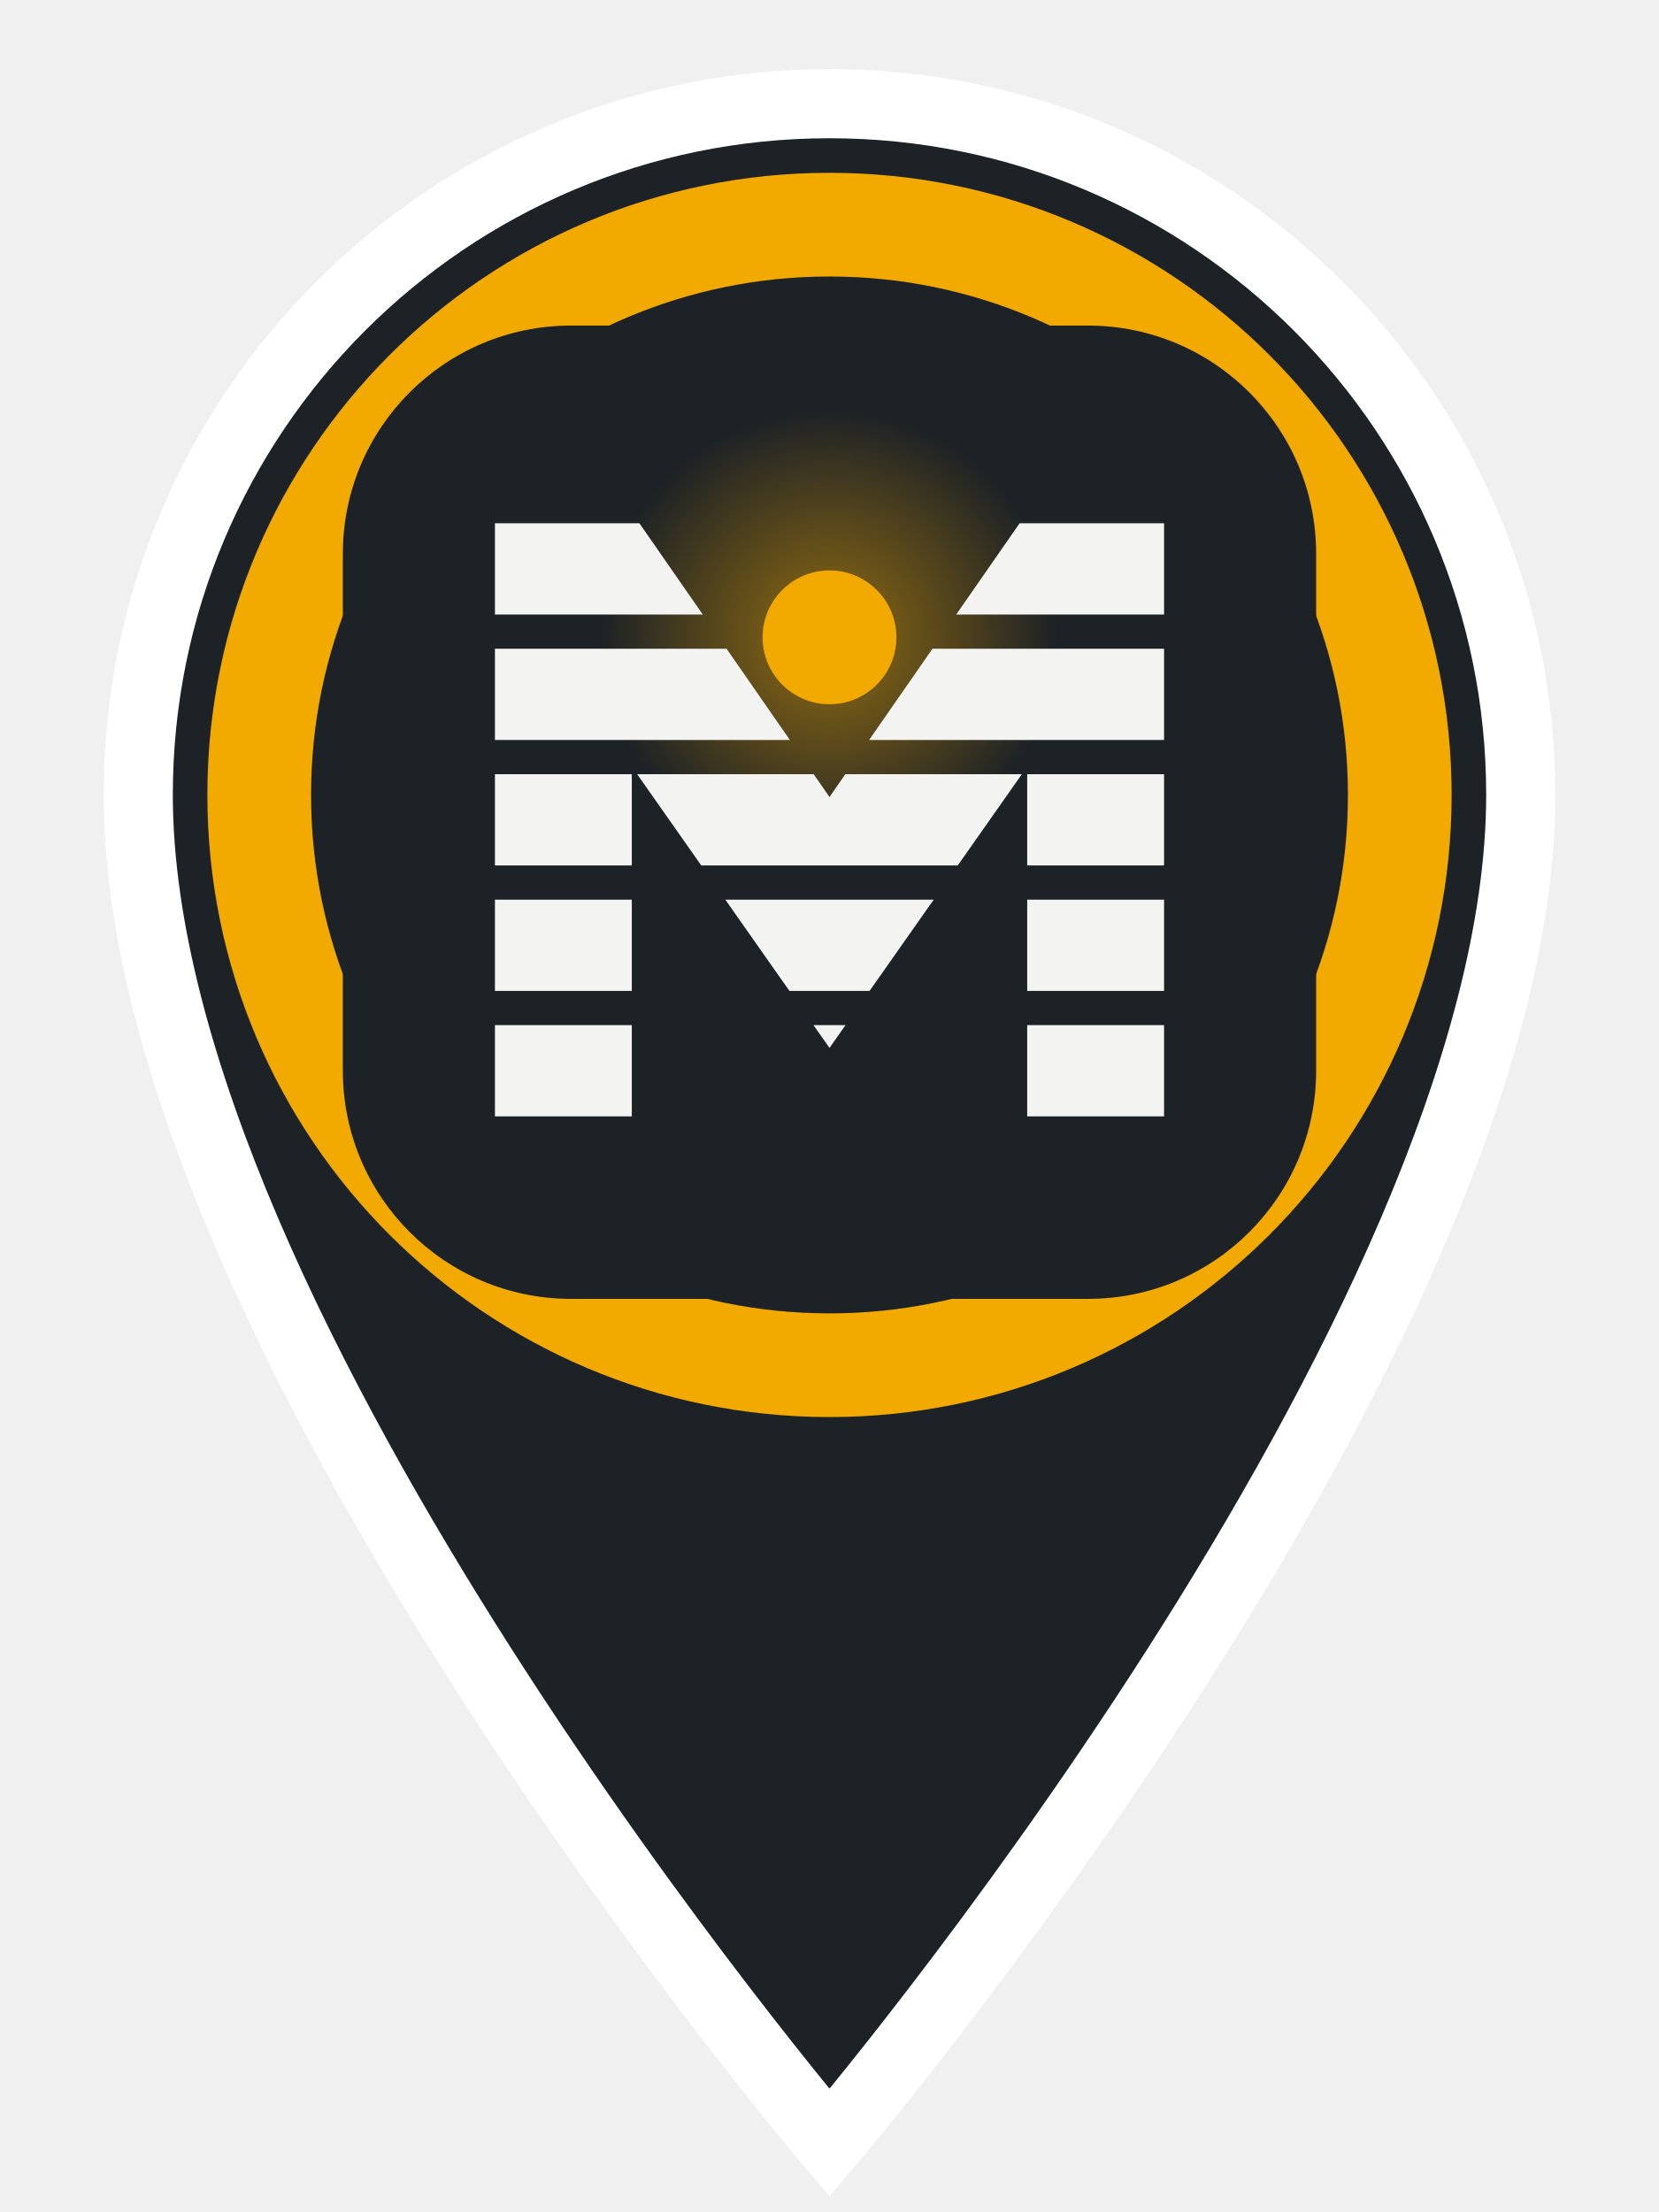
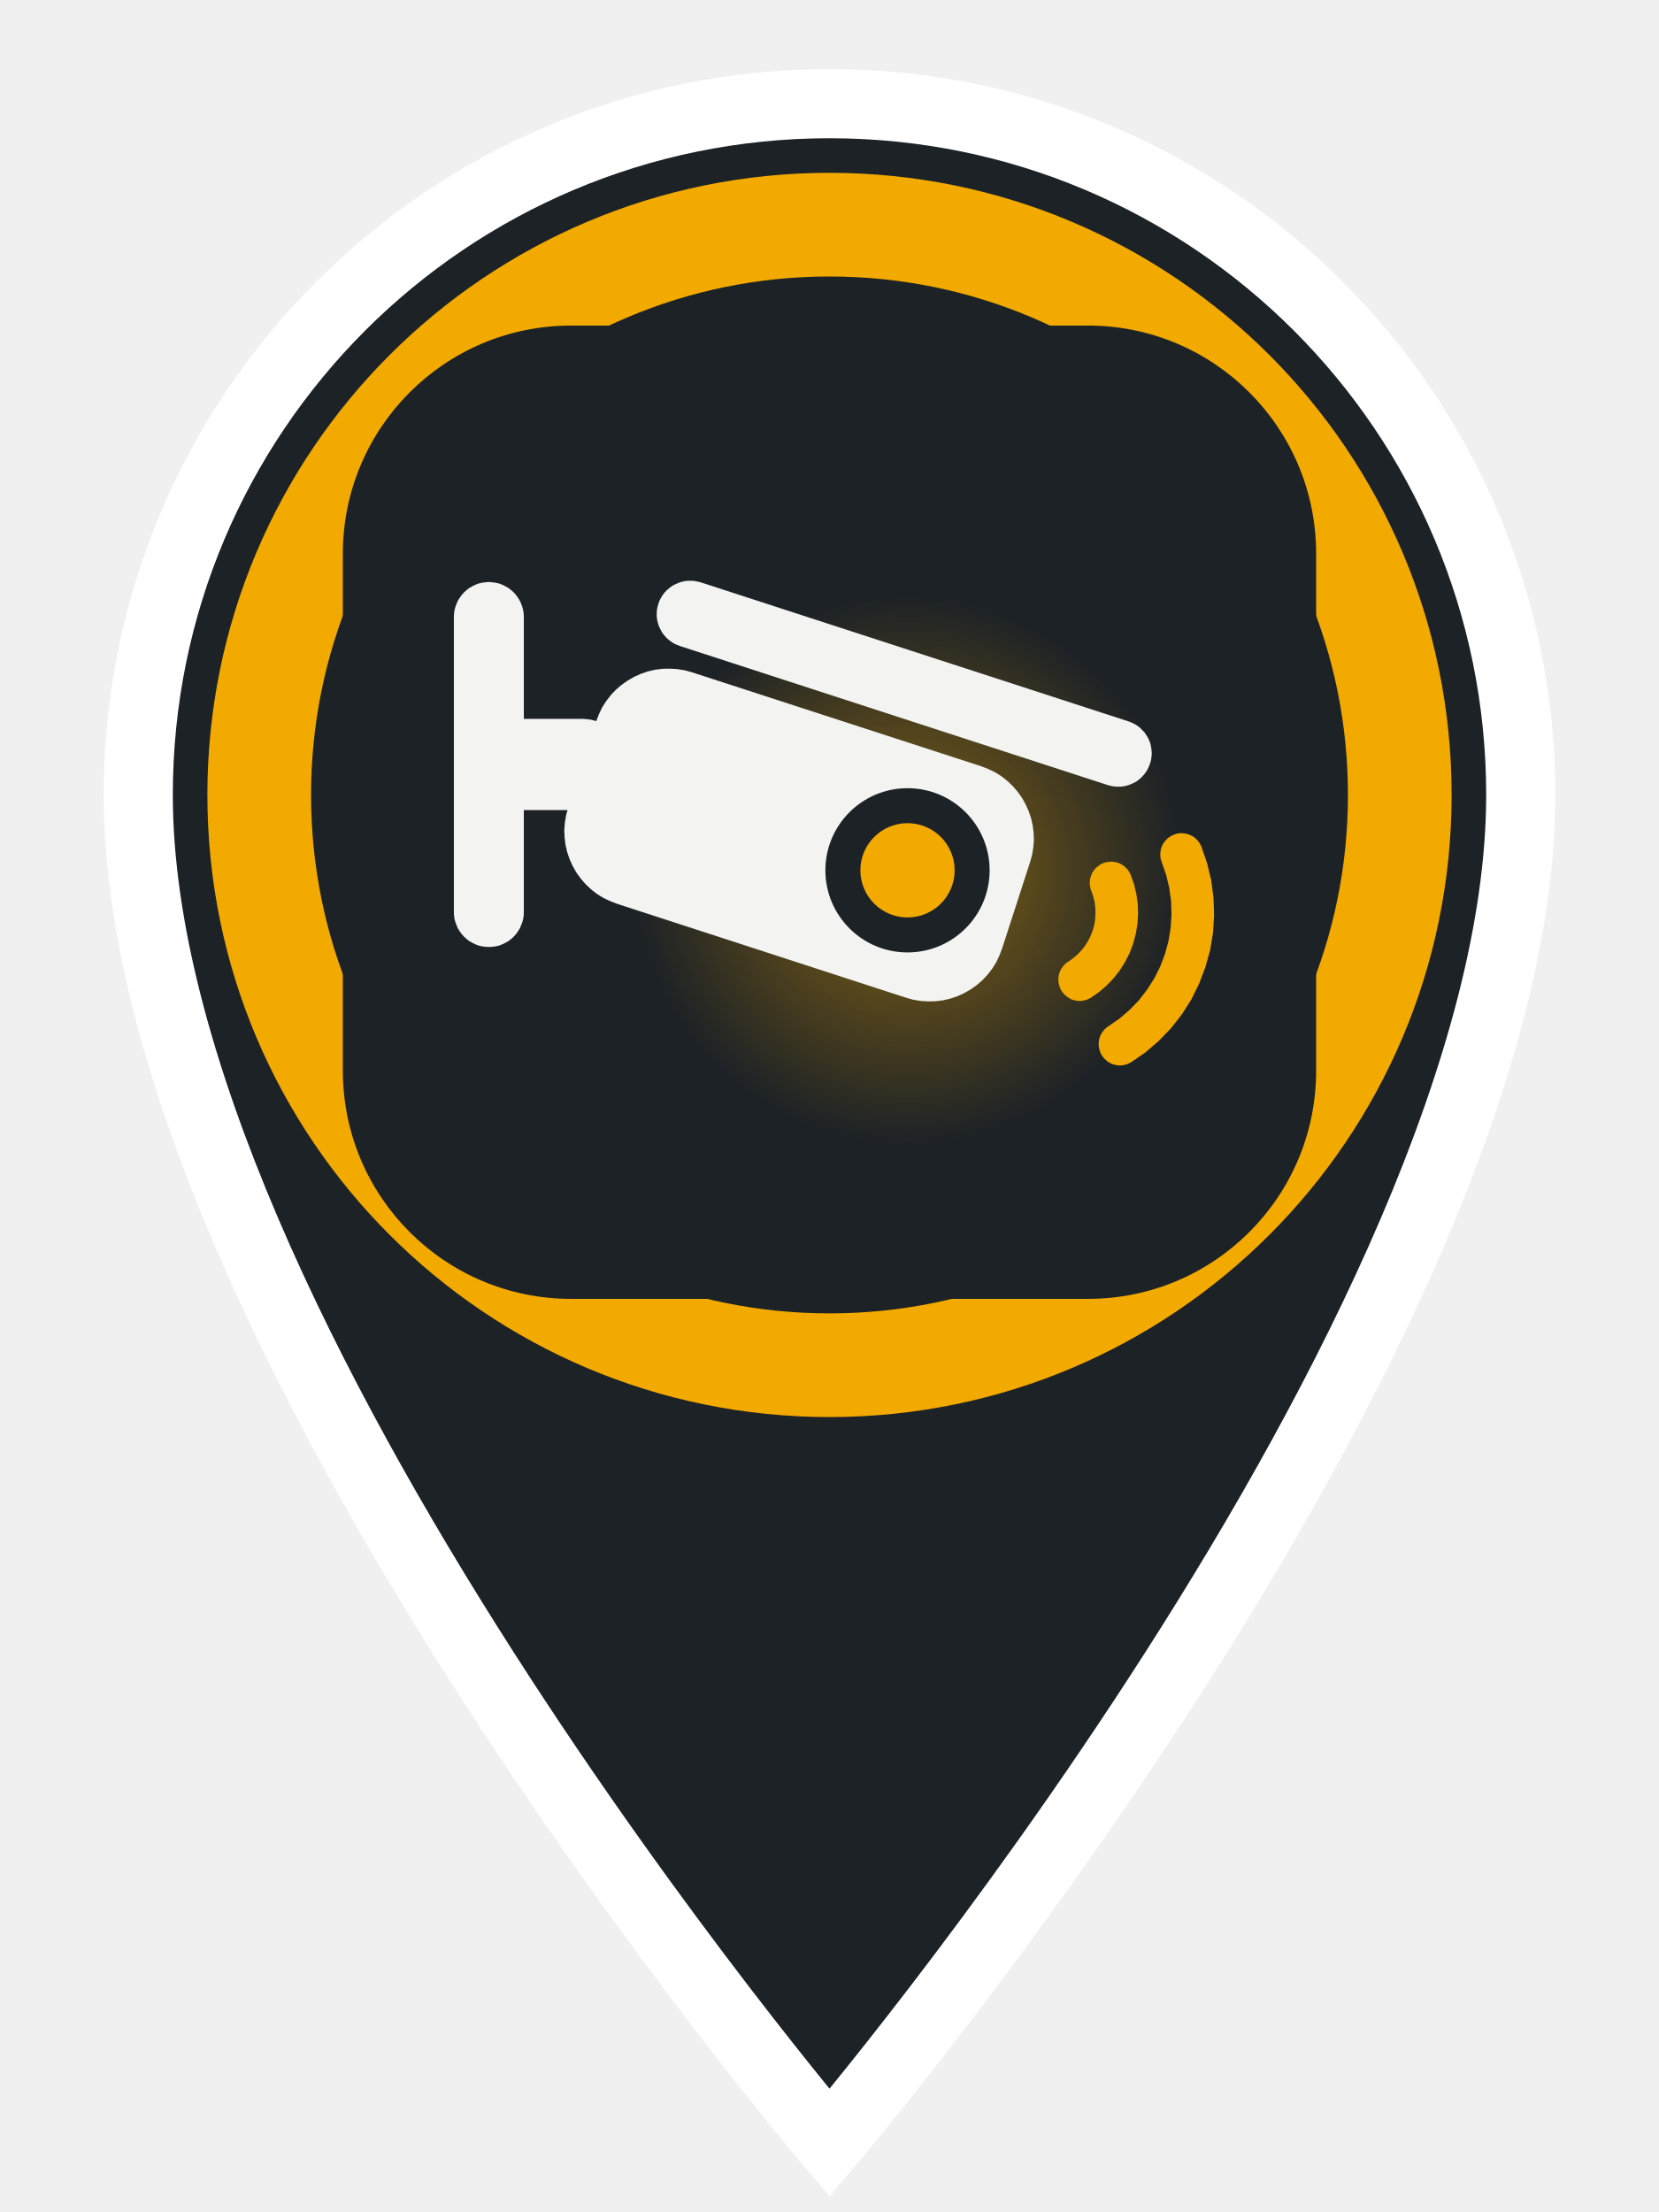
<svg xmlns="http://www.w3.org/2000/svg" viewBox="0 0 48 64" width="48" height="64" role="img" aria-label="MDGB: rete giù, nodo sano (backup Bluetooth)">
  <path d="M24 62C24 62 4 38.5 4 23a20 20 0 0 1 40 0C44 38.5 24 62 24 62Z" fill="#1d2226" stroke="#ffffff" stroke-width="2" />
  <circle cx="24" cy="23" r="16.5" fill="none" stroke="#f2a900" stroke-width="3" />
  <g transform="translate(24 23.5) scale(.44) translate(-32 -32)">
+     <rect width="64" height="64" rx="15" fill="#1d2226" />
    <defs>
-       <clipPath id="pin-rete-giu-bands">
-         <rect x="0" y="13.0" width="64" height="6" />
-         <rect x="0" y="21.25" width="64" height="6" />
-         <rect x="0" y="29.5" width="64" height="6" />
-         <rect x="0" y="37.75" width="64" height="6" />
-         <rect x="0" y="46.0" width="64" height="6" />
-       </clipPath>
-       <radialGradient id="pin-rete-giu-glow" cx="32" cy="20.5" r="15" gradientUnits="userSpaceOnUse">
-         <stop offset="0" stop-color="#f2a900" stop-opacity=".55" />
+       <radialGradient id="pin-rete-giu-glow" cx="37.13" cy="35.82" r="18" gradientUnits="userSpaceOnUse">
+         <stop offset="0" stop-color="#f2a900" stop-opacity="0.5" />
        <stop offset="1" stop-color="#f2a900" stop-opacity="0" />
      </radialGradient>
    </defs>
-     <rect width="64" height="64" rx="15" fill="#1d2226" />
-     <circle cx="32" cy="20.5" r="15" fill="url(#pin-rete-giu-glow)" />
-     <polygon points="10,52 10,13 19.5,13 32,31 44.5,13 54,13 54,52 45,52 45,29 32,47.5 19,29 19,52" fill="#f3f4f1" clip-path="url(#pin-rete-giu-bands)" />
-     <circle cx="32" cy="20.5" r="4.4" fill="#f2a900" />
+     <circle cx="37.13" cy="35.82" r="18" fill="url(#pin-rete-giu-glow)" />
+     <path d="M9.6,16.86 9.83,16.88 10.05,16.91 10.27,16.96 10.48,17.04 10.68,17.14 10.88,17.25 11.06,17.39 11.23,17.54 11.38,17.71 11.51,17.89 11.63,18.08 11.72,18.28 11.8,18.5 11.86,18.72 11.89,18.94 11.9,19.16 11.9,38.56 11.89,38.79 11.86,39.01 11.8,39.23 11.72,39.44 11.63,39.65 11.51,39.84 11.38,40.02 11.23,40.19 11.06,40.34 10.88,40.48 10.68,40.59 10.48,40.69 10.27,40.77 10.05,40.82 9.83,40.85 9.6,40.86 9.6,40.86 9.37,40.85 9.15,40.82 8.93,40.77 8.72,40.69 8.52,40.59 8.32,40.48 8.14,40.34 7.97,40.19 7.82,40.02 7.69,39.84 7.57,39.65 7.48,39.44 7.4,39.23 7.34,39.01 7.31,38.79 7.3,38.56 7.3,19.16 7.31,18.94 7.34,18.72 7.4,18.5 7.48,18.28 7.57,18.08 7.69,17.89 7.82,17.71 7.97,17.54 8.14,17.39 8.32,17.25 8.52,17.14 8.72,17.04 8.93,16.96 9.15,16.91 9.37,16.88 9.6,16.86Z" fill="#f3f4f1" />
+     <path d="M15.73,25.86 16.03,25.88 16.32,25.92 16.61,25.99 16.88,26.09 17.15,26.22 17.4,26.37 17.64,26.55 17.86,26.74 18.05,26.96 18.23,27.2 18.38,27.45 18.51,27.72 18.6,27.99 18.68,28.28 18.72,28.57 18.73,28.86 18.73,28.86 18.72,29.16 18.68,29.45 18.6,29.74 18.51,30.01 18.38,30.28 18.23,30.53 18.05,30.77 17.86,30.99 17.64,31.18 17.4,31.36 17.15,31.51 16.88,31.64 16.61,31.74 16.32,31.81 16.03,31.85 15.73,31.86 11.6,31.86 11.31,31.85 11.01,31.81 10.73,31.74 10.45,31.64 10.19,31.51 9.93,31.36 9.7,31.18 9.48,30.99 9.28,30.77 9.11,30.53 8.95,30.28 8.83,30.01 8.73,29.74 8.66,29.45 8.61,29.16 8.6,28.86 8.6,28.86 8.61,28.57 8.66,28.28 8.73,27.99 8.83,27.72 8.95,27.45 9.11,27.2 9.28,26.96 9.48,26.74 9.7,26.55 9.93,26.37 10.19,26.22 10.45,26.09 10.73,25.99 11.01,25.92 11.31,25.88 11.6,25.86Z" fill="#f3f4f1" />
+     <path d="M51.67,26.03 51.87,26.11 52.06,26.2 52.25,26.32 52.42,26.45 52.57,26.6 52.72,26.76 52.84,26.94 52.95,27.12 53.04,27.32 53.11,27.53 53.15,27.74 53.18,27.95 53.19,28.17 53.17,28.38 53.14,28.59 53.08,28.8 53.08,28.8 53,29 52.91,29.2 52.79,29.38 52.66,29.55 52.51,29.71 52.35,29.85 52.18,29.98 51.99,30.08 51.79,30.17 51.59,30.24 51.38,30.29 51.16,30.32 50.95,30.32 50.73,30.31 50.52,30.27 50.31,30.22 22.16,21.07 21.96,20.99 21.76,20.9 21.58,20.78 21.41,20.65 21.25,20.5 21.11,20.34 20.98,20.16 20.88,19.97 20.79,19.78 20.72,19.57 20.67,19.36 20.64,19.15 20.64,18.93 20.65,18.72 20.69,18.5 20.75,18.3 20.75,18.3 20.82,18.09 20.92,17.9 21.03,17.72 21.16,17.55 21.31,17.39 21.48,17.25 21.65,17.12 21.84,17.02 22.04,16.93 22.24,16.86 22.45,16.81 22.67,16.78 22.88,16.78 23.1,16.79 23.31,16.83 23.52,16.88Z" fill="#f3f4f1" />
+     <path d="M41.98,28.98 42.44,29.16 42.88,29.37 43.3,29.63 43.68,29.93 44.04,30.27 44.36,30.64 44.65,31.04 44.89,31.47 45.09,31.91 45.25,32.38 45.36,32.86 45.42,33.34 45.44,33.84 45.4,34.32 45.32,34.81 45.19,35.28 43.34,40.99 43.16,41.45 42.95,41.89 42.69,42.3 42.39,42.69 42.05,43.05 41.68,43.37 41.28,43.65 40.85,43.9 40.41,44.1 39.94,44.26 39.46,44.37 38.98,44.43 38.49,44.44 38,44.41 37.51,44.33 37.04,44.2 18.02,38.02 17.56,37.84 17.12,37.63 16.7,37.37 16.32,37.07 15.96,36.73 15.64,36.36 15.35,35.96 15.11,35.53 14.91,35.09 14.75,34.62 14.64,34.14 14.58,33.66 14.56,33.16 14.6,32.68 14.68,32.19 14.81,31.72 16.66,26.01 16.84,25.55 17.05,25.11 17.31,24.7 17.61,24.31 17.95,23.95 18.32,23.63 18.72,23.35 19.15,23.1 19.59,22.9 20.06,22.74 20.54,22.63 21.02,22.57 21.51,22.56 22,22.59 22.49,22.67 22.96,22.8Z" fill="#f3f4f1" />
+     <circle cx="37.13" cy="35.82" r="5.4" fill="#1d2226" />
+     <circle cx="37.13" cy="35.82" r="3.1" fill="#f2a900" />
+     <path d="M51.81,36.13 52.03,36.75 52.18,37.39 52.27,38.04 52.29,38.7 52.25,39.35 52.14,40 51.97,40.64 51.74,41.25 51.44,41.84 51.09,42.4 50.68,42.92 50.23,43.39 49.73,43.82 49.19,44.2 49.07,44.26 48.94,44.32 48.81,44.36 48.68,44.39 48.54,44.41 48.41,44.41 48.27,44.4 48.13,44.37 48,44.34 47.87,44.29 47.75,44.22 47.64,44.15 47.53,44.06 47.43,43.97 47.34,43.86 47.26,43.75 47.19,43.63 47.14,43.5 47.1,43.37 47.07,43.24 47.05,43.1 47.05,42.97 47.06,42.83 47.08,42.69 47.12,42.56 47.17,42.43 47.23,42.31 47.31,42.2 47.39,42.09 47.49,41.99 47.59,41.9 47.71,41.82 48.02,41.6 48.3,41.36 48.57,41.08 48.8,40.79 49,40.47 49.17,40.13 49.31,39.77 49.41,39.41 49.47,39.03 49.49,38.66 49.48,38.28 49.43,37.9 49.34,37.53 49.22,37.18 49.17,37.05 49.14,36.91 49.12,36.78 49.11,36.64 49.12,36.5 49.14,36.37 49.18,36.23 49.23,36.1 49.28,35.98 49.36,35.86 49.44,35.75 49.53,35.65 49.64,35.56 49.75,35.48 49.86,35.41 49.99,35.35 50.12,35.31 50.25,35.28 50.39,35.26 50.53,35.25 50.66,35.26 50.8,35.28 50.93,35.31 51.06,35.36 51.18,35.42 51.3,35.49 51.41,35.58 51.51,35.67 51.6,35.77 51.68,35.88 51.75,36Z" fill="#f2a900" />
+     <path d="M56.45,34.25 56.83,35.35 57.1,36.47 57.25,37.62 57.29,38.77 57.22,39.93 57.03,41.07 56.72,42.18 56.31,43.26 55.8,44.3 55.18,45.28 54.47,46.19 53.67,47.02 52.79,47.78 51.84,48.44 51.72,48.5 51.59,48.56 51.46,48.6 51.33,48.63 51.19,48.65 51.05,48.65 50.92,48.64 50.78,48.61 50.65,48.58 50.52,48.53 50.4,48.46 50.28,48.39 50.18,48.3 50.08,48.21 49.99,48.1 49.91,47.99 49.84,47.87 49.79,47.74 49.75,47.61 49.72,47.48 49.7,47.34 49.7,47.21 49.71,47.07 49.73,46.93 49.77,46.8 49.82,46.67 49.88,46.55 49.96,46.44 50.04,46.33 50.14,46.23 50.24,46.14 50.36,46.06 51.08,45.56 51.74,44.99 52.35,44.36 52.89,43.66 53.36,42.92 53.75,42.14 54.06,41.32 54.29,40.47 54.43,39.61 54.49,38.73 54.46,37.85 54.34,36.98 54.14,36.13 53.85,35.3 53.81,35.17 53.77,35.04 53.76,34.9 53.75,34.77 53.76,34.63 53.78,34.49 53.81,34.36 53.86,34.23 53.92,34.11 53.99,33.99 54.08,33.88 54.17,33.78 54.27,33.69 54.38,33.61 54.5,33.54 54.63,33.48 54.76,33.43 54.89,33.4 55.02,33.38 55.16,33.38 55.3,33.39 55.43,33.41 55.57,33.44 55.7,33.49 55.82,33.55 55.94,33.62 56.05,33.7 56.15,33.8 56.24,33.9 56.32,34.01 56.39,34.13Z" fill="#f2a900" />
  </g>
</svg>
